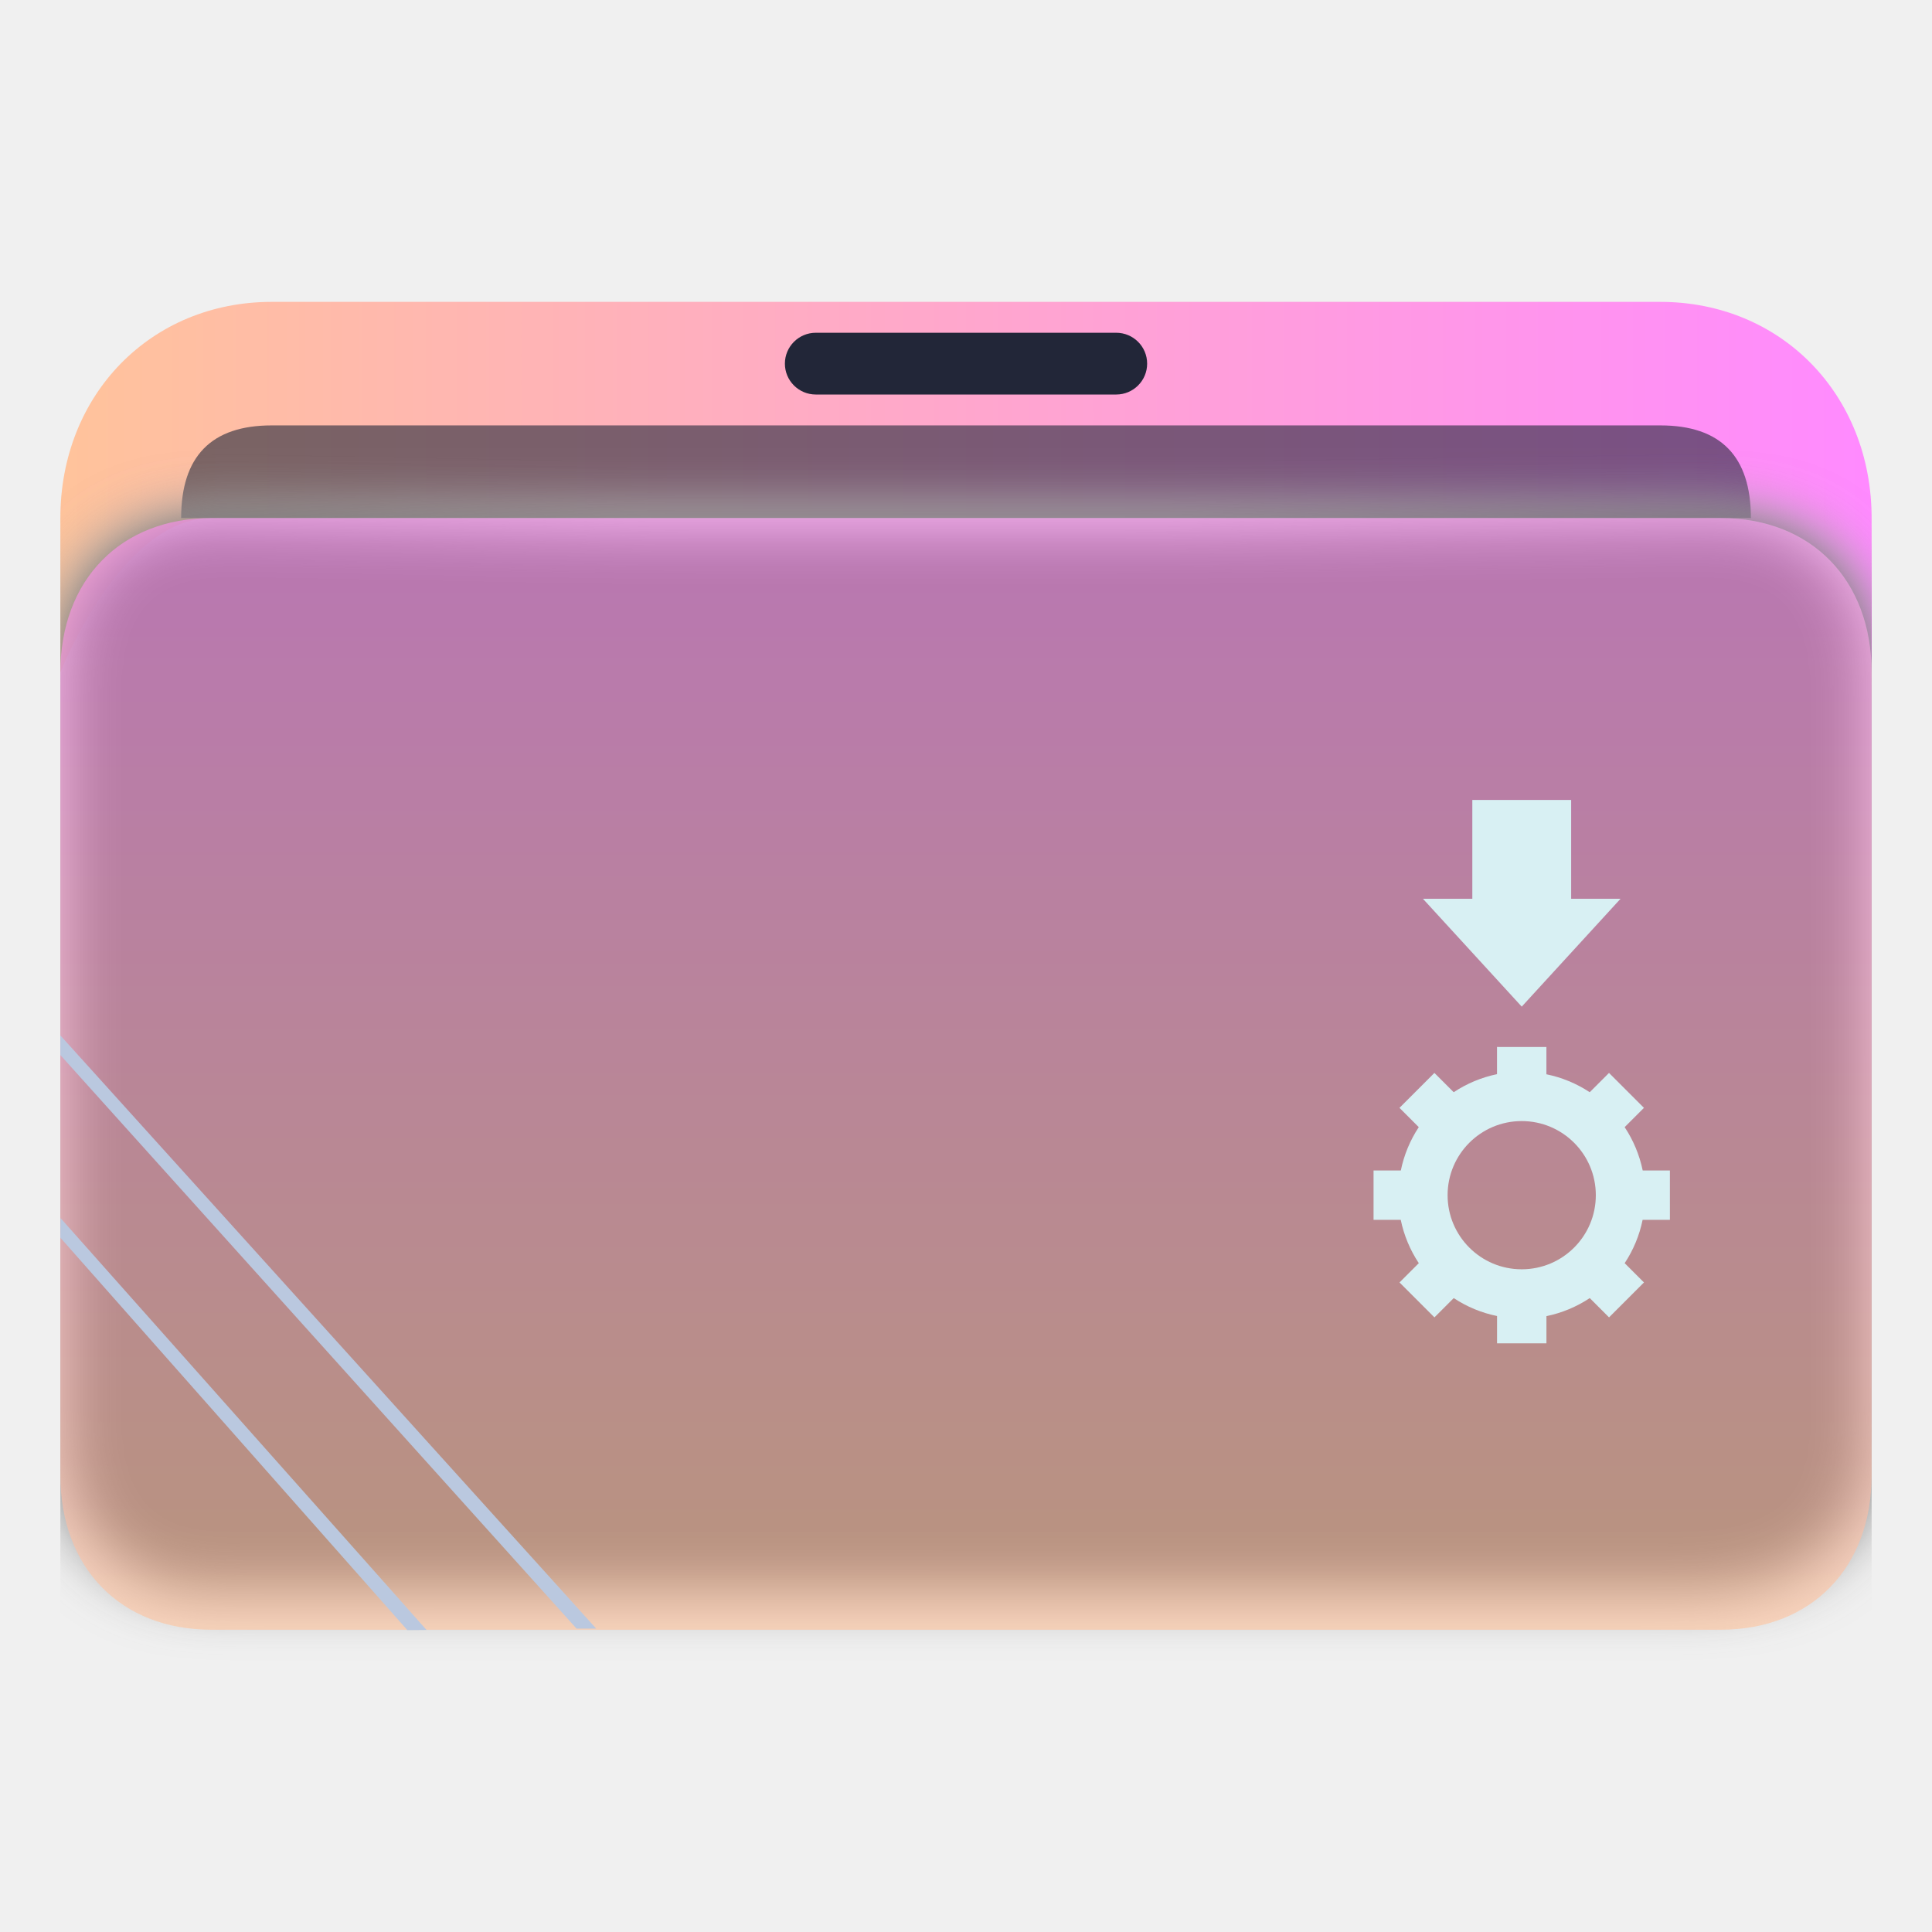
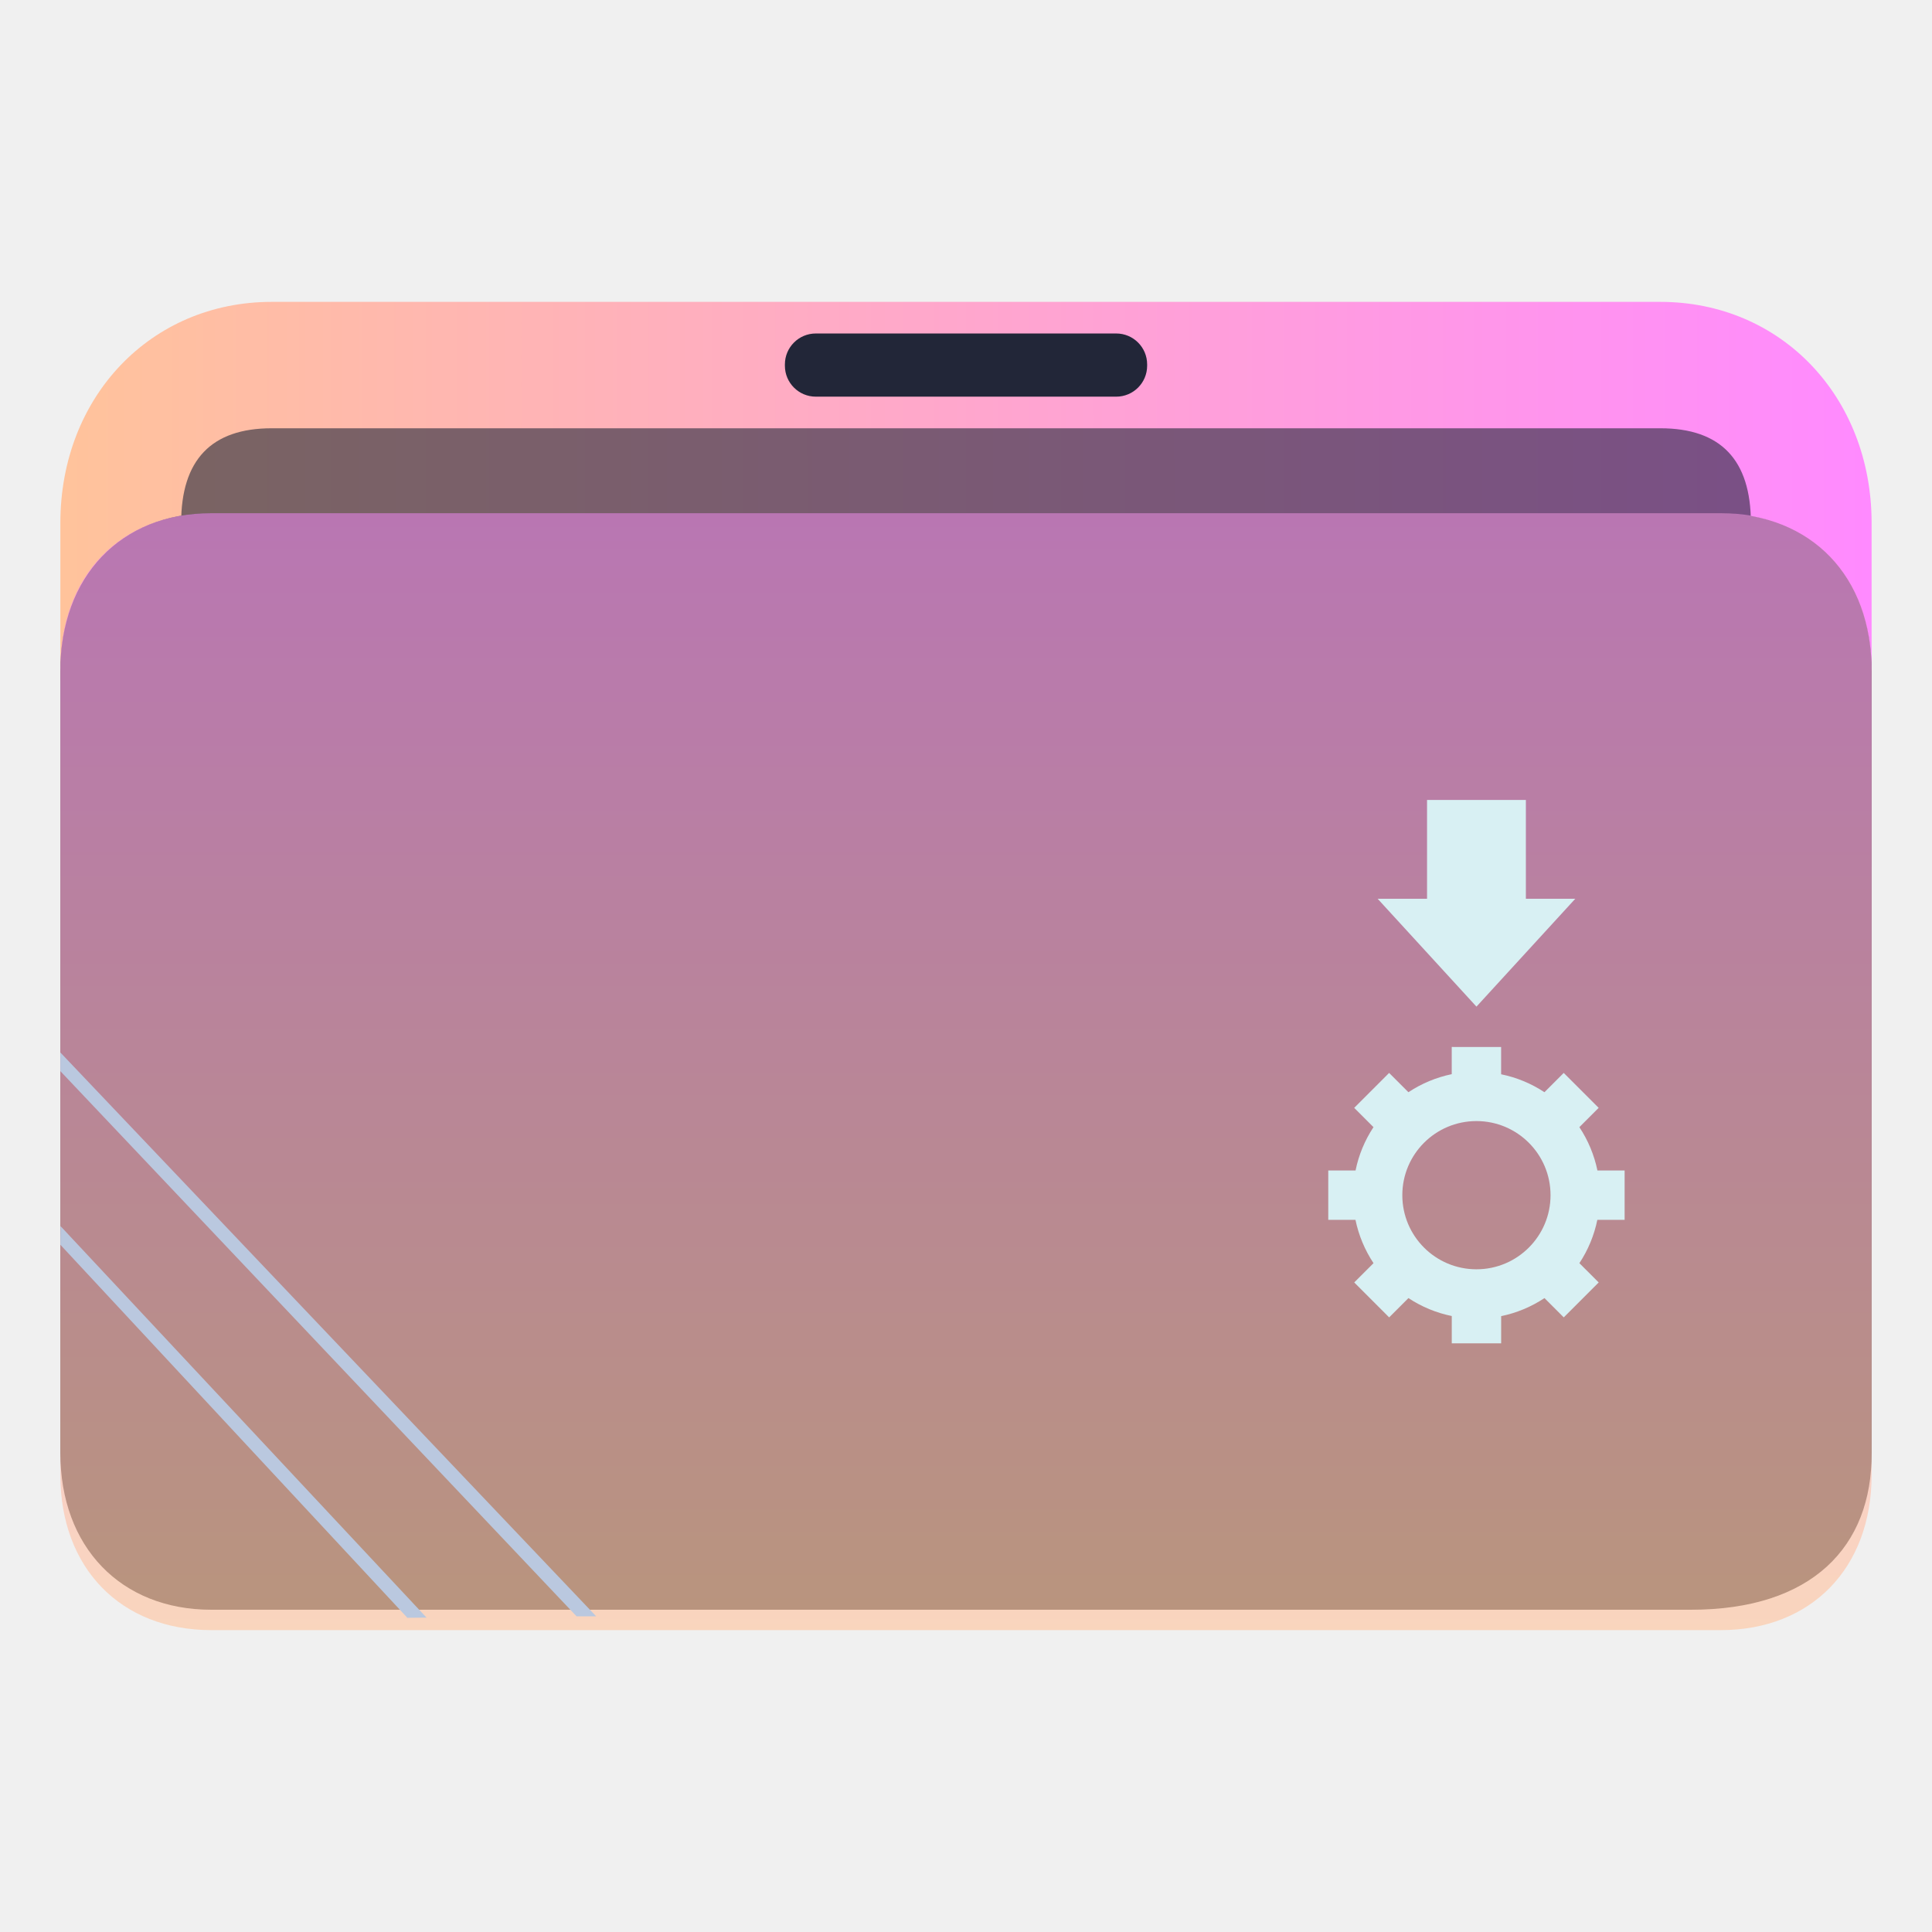
<svg xmlns="http://www.w3.org/2000/svg" xmlns:xlink="http://www.w3.org/1999/xlink" width="64" version="1.1" height="64" id="svg15">
  <defs id="defs5455">
    <linearGradient id="linearGradient3199">
      <stop style="stop-color:#ffc39b;stop-opacity:1;" offset="0" id="stop3195" />
      <stop style="stop-color:#ff8aff;stop-opacity:1;" offset="1" id="stop3197" />
    </linearGradient>
-     <linearGradient xlink:href="#linearGradient3199" id="linearGradient1419" x1="0.529" y1="5.027" x2="16.404" y2="5.027" gradientUnits="userSpaceOnUse" gradientTransform="matrix(3.779602,0,0,3.866275,384.5714,480.4999)" />
    <clipPath clipPathUnits="userSpaceOnUse" id="clipPath79425-9-5-3">
      <rect style="opacity:0.5;fill:#000000;fill-opacity:1;stroke:none;stroke-width:0.856;stroke-dasharray:none;stroke-opacity:1;paint-order:stroke fill markers" id="rect79427-1-9-6" width="26.418" height="29.038" x="-16.228" y="-6.485" />
    </clipPath>
-     <filter style="color-interpolation-filters:sRGB" id="filter77953-2-4-7" x="-0.041" y="-0.067" width="1.081" height="1.135">
-       <feGaussianBlur stdDeviation="0.446" id="feGaussianBlur77955-7-9-5" />
-     </filter>
    <clipPath clipPathUnits="userSpaceOnUse" id="clipPath79425-9-5-5">
      <rect style="opacity:0.5;fill:#000000;fill-opacity:1;stroke:none;stroke-width:0.856;stroke-dasharray:none;stroke-opacity:1;paint-order:stroke fill markers" id="rect79427-1-9-62" width="26.418" height="29.038" x="-16.228" y="-6.485" />
    </clipPath>
-     <filter style="color-interpolation-filters:sRGB" id="filter77953-2-4-9" x="-0.041" y="-0.065" width="1.081" height="1.13">
-       <feGaussianBlur stdDeviation="0.446" id="feGaussianBlur77955-7-9-1" />
-     </filter>
-     <linearGradient xlink:href="#linearGradient3199" id="linearGradient1662" gradientUnits="userSpaceOnUse" gradientTransform="matrix(3.775718,0,0,3.90327,384.5766,479.8931)" x1="9.326" y1="14.832" x2="9.326" y2="4.27" />
+     <linearGradient xlink:href="#linearGradient3199" id="linearGradient1419-3" x1="0.529" y1="5.027" x2="16.404" y2="5.027" gradientUnits="userSpaceOnUse" gradientTransform="matrix(3.779602,0,0,3.866274,384.5714,480.4998)" />
+     <clipPath clipPathUnits="userSpaceOnUse" id="clipPath79425-9-5-5-6">
+       <rect style="opacity:0.5;fill:#000000;fill-opacity:1;stroke:none;stroke-width:0.856;stroke-dasharray:none;stroke-opacity:1;paint-order:stroke fill markers" id="rect79427-1-9-62-7" width="26.418" height="29.038" x="-16.228" y="-6.485" />
+     </clipPath>
+     <linearGradient xlink:href="#linearGradient3199" id="linearGradient1662-5" gradientUnits="userSpaceOnUse" gradientTransform="matrix(3.775718,0,0,3.90327,384.5766,479.8931)" x1="9.326" y1="14.832" x2="9.326" y2="4.27" />
  </defs>
  <g id="layer1" transform="translate(-384.5714,-483.798)">
-     <path id="path32082-9" style="fill:url(#linearGradient1419);fill-opacity:1.0;stroke:none;stroke-width:5.117;stroke-linecap:round;stroke-linejoin:round;stroke-opacity:0.03" d="m 393.571,493.798 c -4,0 -7,3.069 -7,7.161 v 5.115 c 0,0 2,-5.115 5,-5.115 h 8 12 6 24 c 3,0 5,2.046 5,5.115 v 0 0 -5.115 c 0,-4.092 -3,-7.161 -7,-7.161 h -24.071 -5.929 -9 z" />
-     <rect x="410.572" y="494.821" width="12" height="2.046" ry="1.025" stroke-width="3.419" style="fill:#222638;fill-opacity:1;paint-order:stroke markers fill" id="rect12-5-9-3-9" />
-     <path d="m 418.305,497.89 h -3.467 -4.333 -16.933 c -2,0 -3,1.023 -3,3.069 v 0 0 h 52 v 0 0 c 0,-2.046 -1,-3.069 -3,-3.069 z" style="fill:#222638;fill-opacity:1;stroke-width:2.339;paint-order:markers stroke fill" id="path8-7-2-9-6-1-7-5" opacity="0.6" />
-     <path style="display:inline;fill:#ffffff;fill-opacity:1;stroke:none;stroke-width:2.778;stroke-linecap:round;stroke-linejoin:round;stroke-opacity:0.03;filter:url(#filter77953-2-4-7)" d="m -14.026,3.079 h 6.166 4.845 3.083 7.928 c 1.321,0 2.202,0.944 2.202,2.359 l -0.008,11.196 c 0.008,1.415 -1.497,2.225 -2.634,2.232 L -14.026,18.993 c -1.321,0.008 -2.202,-0.944 -2.202,-2.359 l 1e-6,-11.323 c -1e-6,-1.288 0.882,-2.216 2.202,-2.232 z" id="path1611-1-8-0-7-3" clip-path="url(#clipPath79425-9-5-3)" transform="matrix(2.270514,0,0,2.168187,423.4168,494.2818)" />
-     <path style="display:inline;fill:#4f4f4f;fill-opacity:1;stroke:none;stroke-width:2.778;stroke-linecap:round;stroke-linejoin:round;stroke-opacity:0.03;filter:url(#filter77953-2-4-9)" d="m -14.026,2.501 6.167,0.121 H -3.015 0.068 L 7.988,2.501 C 9.31,2.516 10.19,3.444 10.19,4.874 l -2.06e-4,11.76 c 0.008,1.415 -0.873,2.359 -2.634,2.359 H -14.026 c -1.321,0 -2.202,-0.944 -2.202,-2.359 V 4.874 c 0,-1.424 0.881,-2.373 2.201,-2.373 z" id="path1611-1-8-0-7-2" clip-path="url(#clipPath79425-9-5-5)" transform="matrix(2.271201,0,0,2.155042,423.428,495.5685)" />
-     <path d="m 418.571,500.959 h -4 -5 -18 c -3,0 -5,2.046 -5,5.115 v 26.596 c 0,3.069 2,5.115 5,5.115 h 50 c 3,0 5,-2.046 5,-5.115 v -26.596 c 0,-3.069 -2,-5.115 -5,-5.115 z" style="fill:url(#linearGradient1662);fill-opacity:1;stroke-width:3.838;paint-order:markers stroke fill" id="path8-7-2-9-6-1-9" opacity="0.6" />
-     <path d="m 386.571,518.748 17.1,19 h -10e-6 0.65 l -17.75,-19.65 v 0 0 z" id="path2653-4" style="fill:#bac8df;fill-opacity:1;stroke-width:0.481" />
-     <path d="m 386.571,524.798 11.485,12.989 -1e-5,0.011 0.65,-0.006 v 0.006 l -12.13,-13.65 v 0 0 z" id="path2653-4-3" style="fill:#bac8df;fill-opacity:1;stroke-width:0.33" />
-     <path style="color:#232629;fill:#d8f0f3;fill-opacity:1;stroke:none;stroke-width:0.818" d="m 433.344,510.298 v 3.273 h -1.636 l 3.273,3.573 3.273,-3.573 h -1.636 v -3.273 z m 0.818,8.182 v 0.901 c -0.512,0.106 -0.999,0.309 -1.435,0.598 l -0.639,-0.639 -1.157,1.157 0.639,0.639 c -0.288,0.436 -0.49,0.923 -0.594,1.435 h -0.904 v 1.636 h 0.901 c 0.106,0.512 0.309,0.999 0.598,1.435 l -0.639,0.639 1.157,1.157 0.639,-0.639 c 0.436,0.288 0.923,0.49 1.435,0.594 v 0.905 h 1.636 v -0.901 c 0.512,-0.106 0.999,-0.309 1.435,-0.598 l 0.639,0.639 1.157,-1.157 -0.639,-0.639 c 0.288,-0.436 0.49,-0.923 0.594,-1.435 h 0.904 v -1.636 h -0.901 c -0.106,-0.512 -0.309,-0.999 -0.598,-1.435 l 0.639,-0.639 -1.157,-1.157 -0.639,0.639 c -0.436,-0.288 -0.923,-0.49 -1.435,-0.594 v -0.904 z m 0.818,2.455 c 1.356,0 2.455,1.099 2.455,2.455 0,1.356 -1.099,2.455 -2.455,2.455 -1.356,0 -2.455,-1.099 -2.455,-2.455 0,-1.356 1.099,-2.455 2.455,-2.455 z" class="ColorScheme-Text" id="path804-7-7" />
+     <path id="path32082-9-2" style="fill:url(#linearGradient1419-3);fill-opacity:1;stroke:none;stroke-width:5.117;stroke-linecap:round;stroke-linejoin:round;stroke-opacity:0.03" d="m 393.571,493.798 c -4,0 -7,3.14 -7,7.327 v 5.234 c 0,0 2,-5.234 5,-5.234 h 8 12 6 24 c 3,0 5,2.093 5,5.234 v 0 0 -5.234 c 0,-4.187 -3,-7.327 -7,-7.327 h -24.071 -5.929 -9 z" />
+     <rect x="410.572" y="494.845" width="12" height="2.093" ry="1.025" stroke-width="3.419" style="fill:#222638;fill-opacity:1;paint-order:stroke markers fill" id="rect12-5-9-3-9-9" rx="1.025" />
+     <path d="m 418.305,497.985 h -3.467 -4.333 -16.933 c -2,0 -3,1.047 -3,3.14 v 0 0 h 52 v 0 0 c 0,-2.093 -1,-3.14 -3,-3.14 z" style="fill:#222638;fill-opacity:1;stroke-width:2.339;paint-order:markers stroke fill" id="path8-7-2-9-6-1-7-5-1" opacity="0.6" />
+     <path style="display:inline;fill:#4f4f4f;fill-opacity:1;stroke:none;stroke-width:2.748;stroke-linecap:round;stroke-linejoin:round;stroke-opacity:0.03" d="m -14.026,2.501 6.167,4.13e-5 H -3.015 0.068 L 7.988,2.501 C 9.31,2.516 10.19,3.444 10.19,4.874 l -2.06e-4,11.76 c 0.008,1.415 -0.873,2.359 -2.634,2.359 H -14.026 c -1.321,0 -2.202,-0.944 -2.202,-2.359 V 4.874 c 0,-1.424 0.881,-2.373 2.201,-2.373 z" id="path1611-1-8-0-7-2-7" clip-path="url(#clipPath79425-9-5-5-6)" transform="matrix(2.271201,0,0,2.202582,423.428,495.2891)" />
+     <path d="m 418.571,500.798 h -4 -5 -18 c -3,0 -5,2.056 -5,5.139 v 26.722 c 0,3.083 2,5.139 5,5.139 h 50 c 3,0 5,-2.056 5,-5.139 v -26.722 c 0,-3.083 -2,-5.139 -5,-5.139 z" style="fill:url(#linearGradient1662-5);fill-opacity:1;stroke-width:3.838;paint-order:markers stroke fill" id="path8-7-2-9-6-1-9-2" opacity="0.6" />
+     <path d="m 386.571,519.281 17.1,18.06 h -10e-6 0.65 l -17.75,-18.678 v 0 0 z" id="path2653-4-7" style="fill:#bac8df;fill-opacity:1;stroke-width:0.481" />
+     <path d="m 386.571,525.032 11.485,12.347 -1e-5,0.01 0.65,-0.006 v 0.006 l -12.13,-12.975 v 0 0 z" id="path2653-4-3-0" style="fill:#bac8df;fill-opacity:1;stroke-width:0.33" />
+     <path style="color:#232629;fill:#d8f0f3;fill-opacity:1;stroke:none;stroke-width:0.818" d="m 431.844,510.298 v 3.273 h -1.636 l 3.273,3.573 3.273,-3.573 h -1.636 v -3.273 z m 0.818,8.182 v 0.901 c -0.512,0.106 -0.999,0.309 -1.435,0.598 l -0.639,-0.639 -1.157,1.157 0.639,0.639 c -0.288,0.436 -0.49,0.923 -0.594,1.435 h -0.904 v 1.636 h 0.901 c 0.106,0.512 0.309,0.999 0.598,1.435 l -0.639,0.639 1.157,1.157 0.639,-0.639 c 0.436,0.288 0.923,0.49 1.435,0.594 v 0.905 h 1.636 v -0.901 c 0.512,-0.106 0.999,-0.309 1.435,-0.598 l 0.639,0.639 1.157,-1.157 -0.639,-0.639 c 0.288,-0.436 0.49,-0.923 0.594,-1.435 h 0.904 v -1.636 h -0.901 c -0.106,-0.512 -0.309,-0.999 -0.598,-1.435 l 0.639,-0.639 -1.157,-1.157 -0.639,0.639 c -0.436,-0.288 -0.923,-0.49 -1.435,-0.594 v -0.904 z m 0.818,2.455 c 1.356,0 2.455,1.099 2.455,2.455 0,1.356 -1.099,2.455 -2.455,2.455 -1.356,0 -2.455,-1.099 -2.455,-2.455 0,-1.356 1.099,-2.455 2.455,-2.455 z" class="ColorScheme-Text" id="path804-7-7-5" />
  </g>
</svg>
